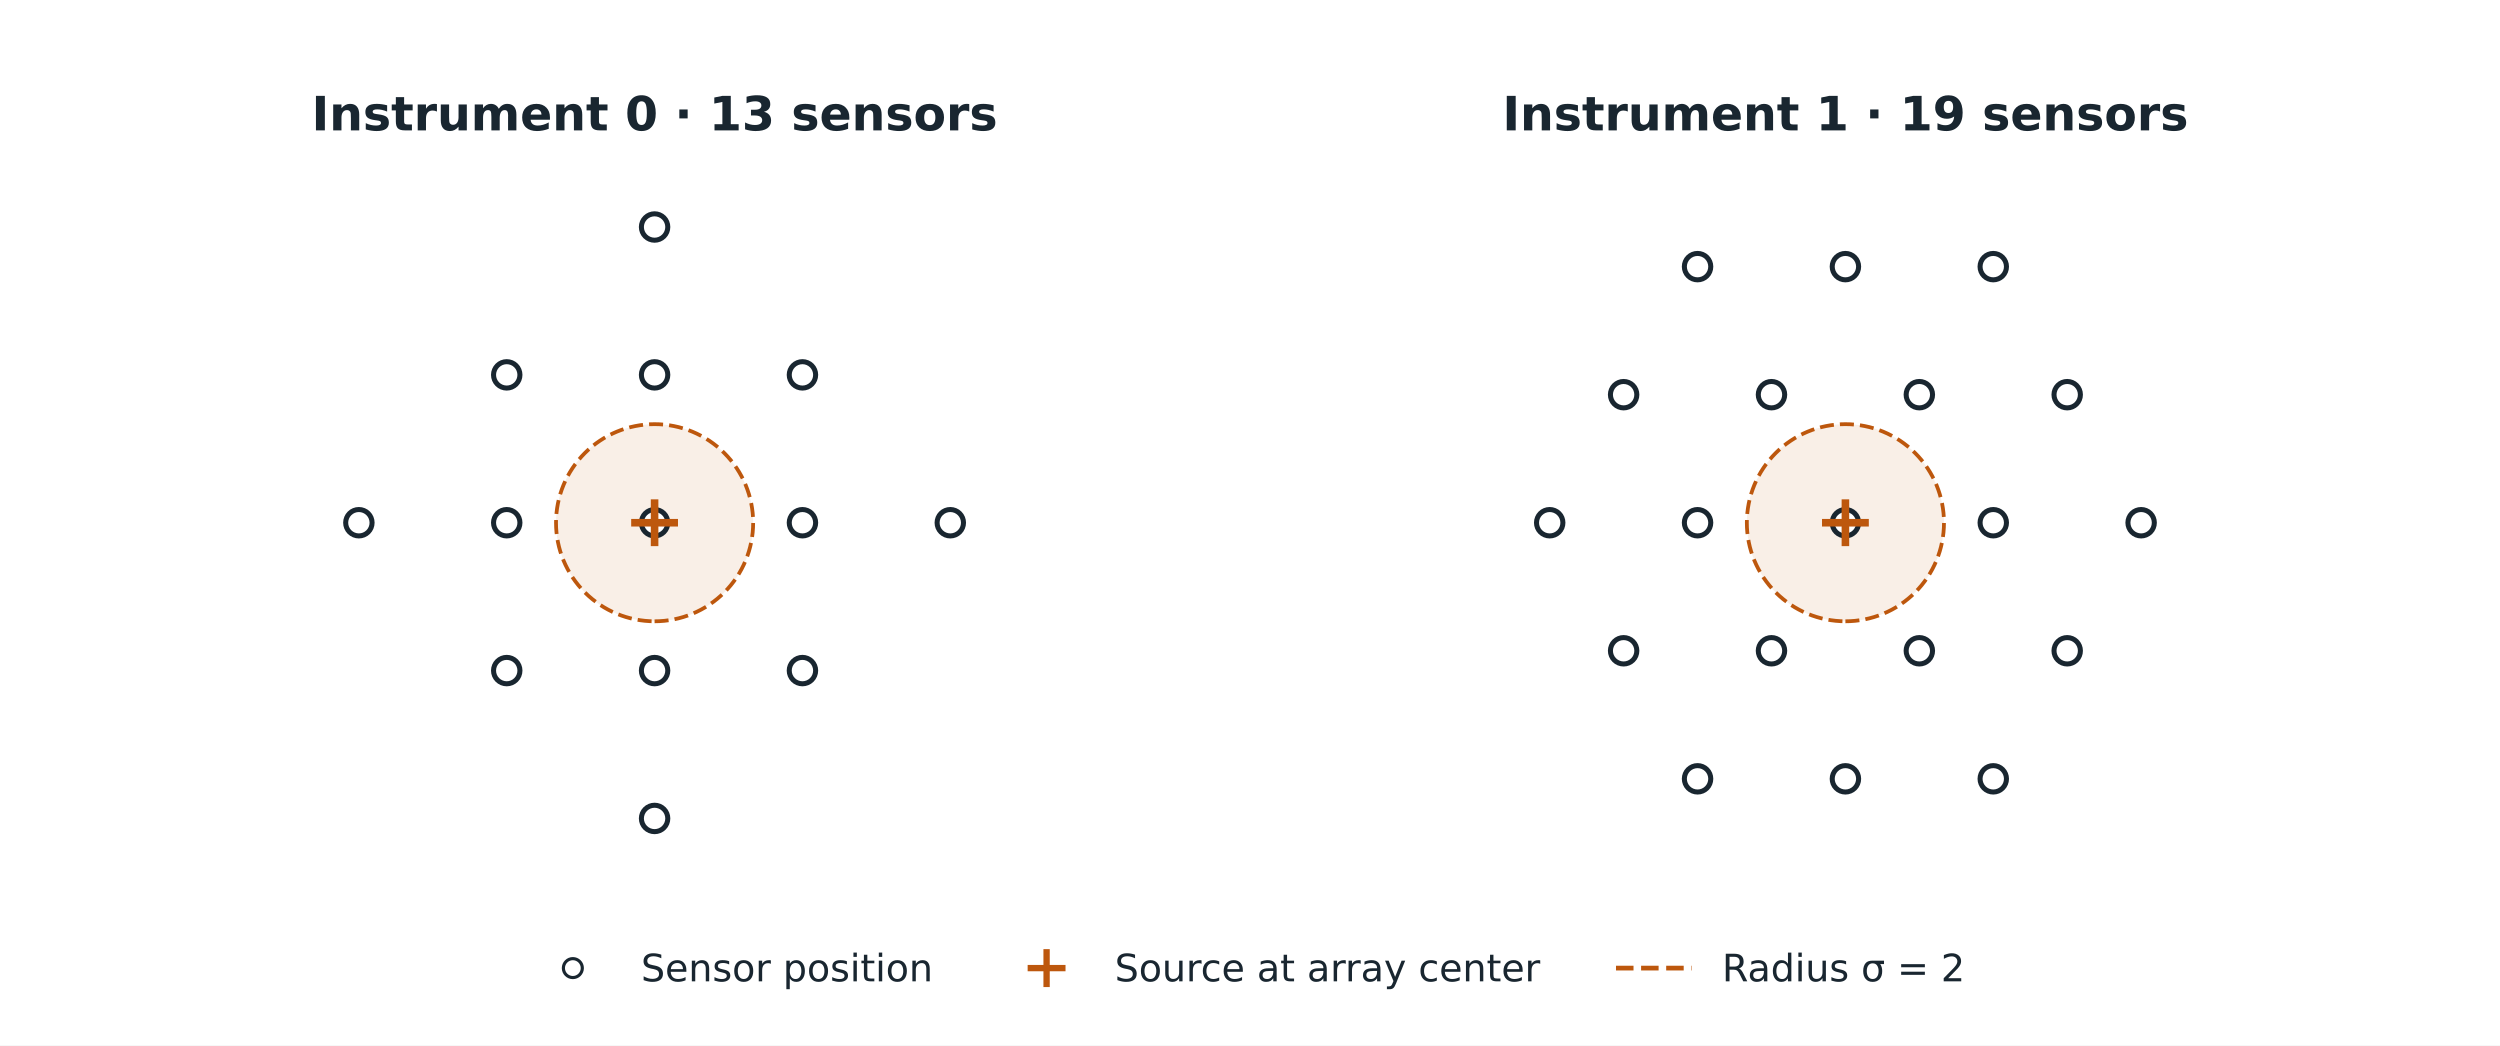
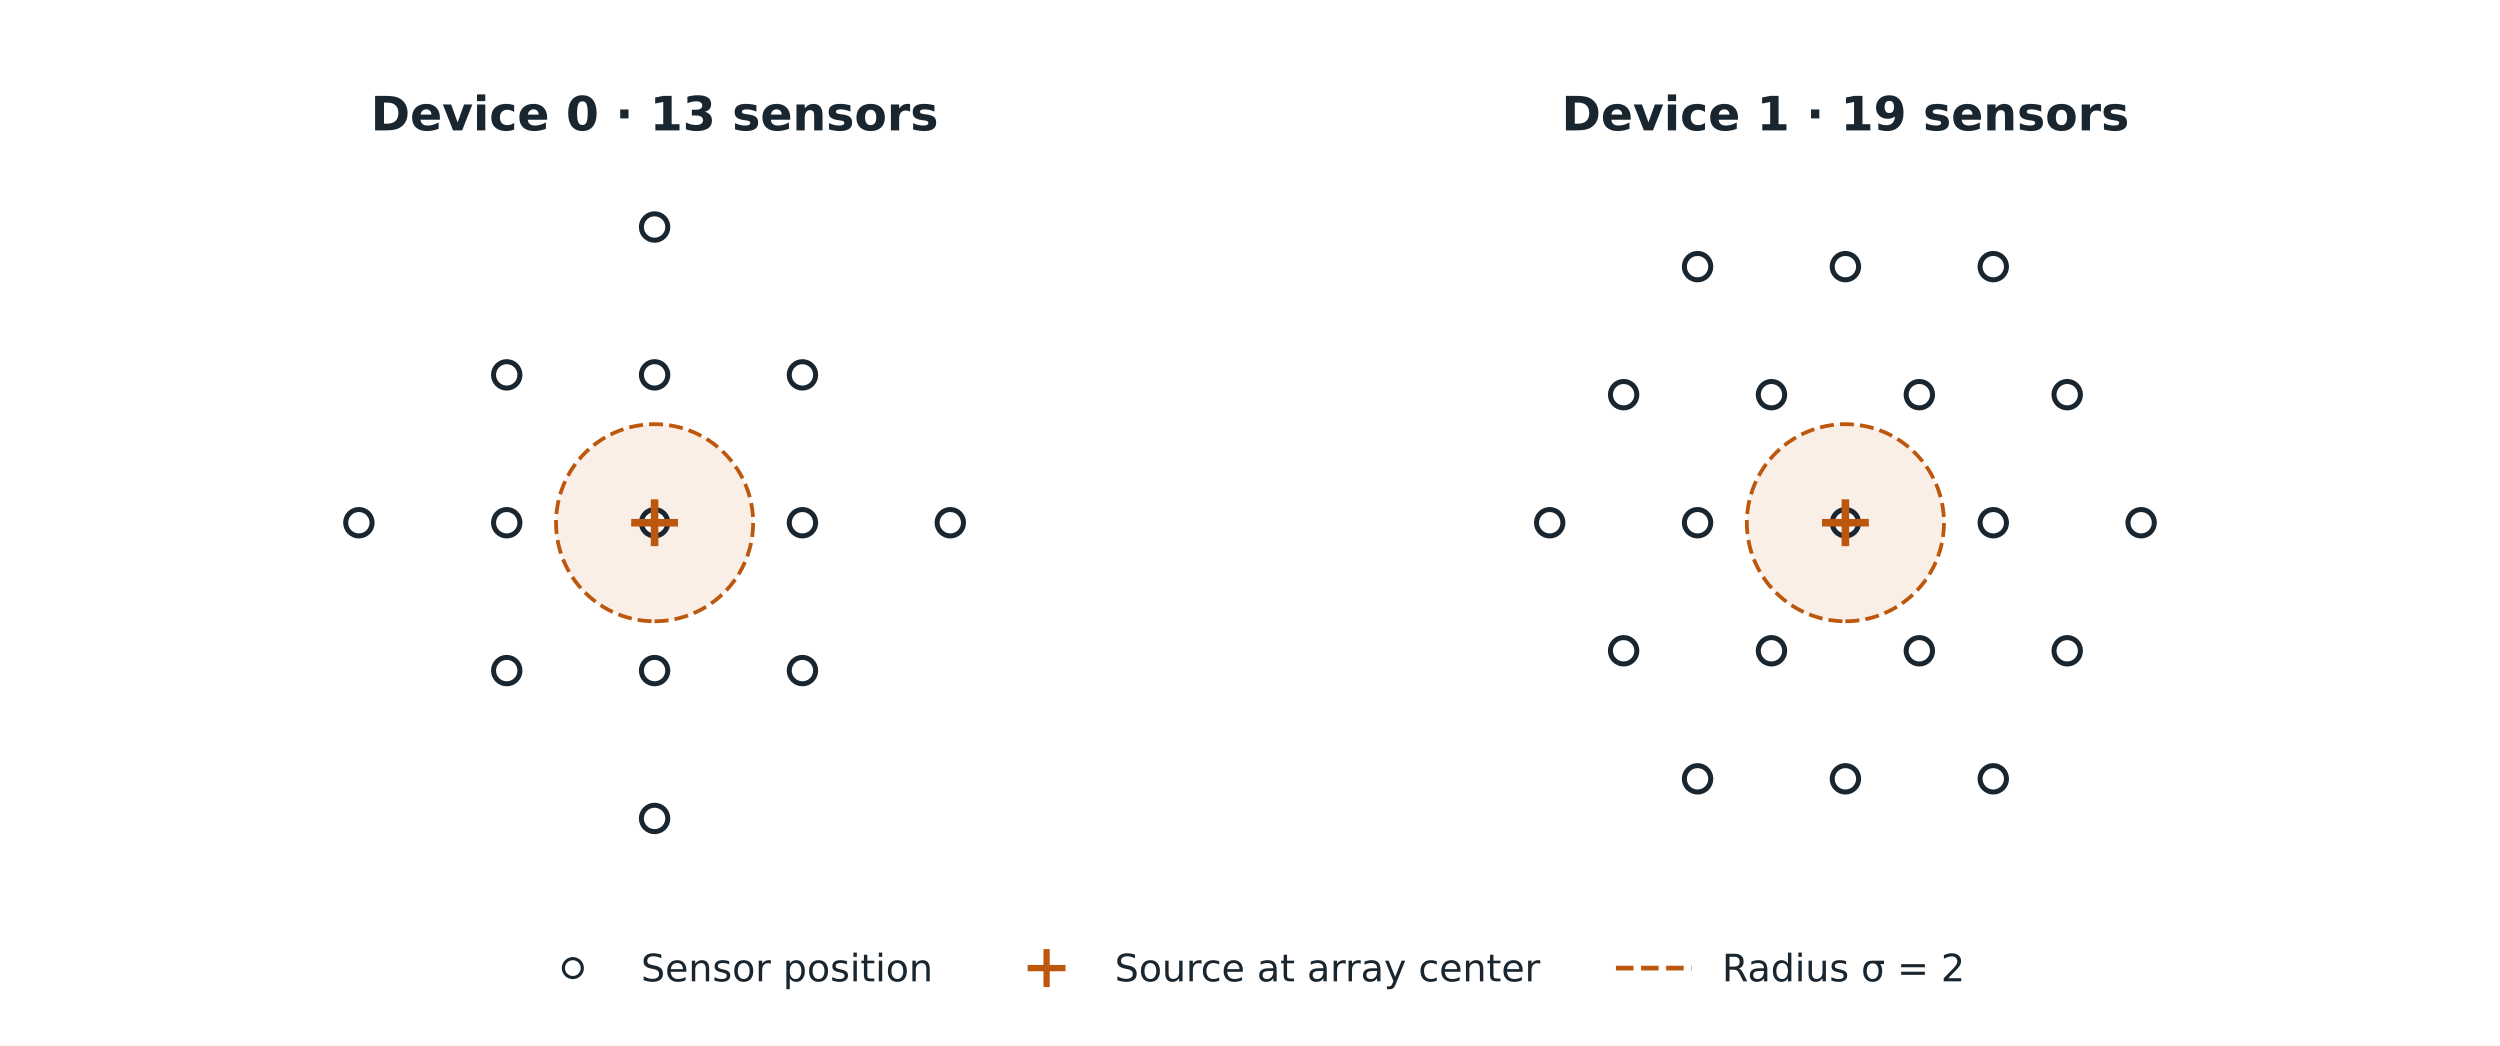
<svg xmlns="http://www.w3.org/2000/svg" xmlns:xlink="http://www.w3.org/1999/xlink" width="792pt" height="331.2pt" viewBox="0 0 792 331.2" version="1.1">
  <defs>
    <style type="text/css">*{stroke-linejoin: round; stroke-linecap: butt}</style>
  </defs>
  <g id="figure_1">
    <g id="patch_1">
      <path d="M 0 331.2 L 792 331.2 L 792 0 L 0 0 z " style="fill: #ffffff" />
    </g>
    <g id="axes_1">
      <g id="patch_2">
        <path d="M 207.373 196.827 C 215.655 196.827 223.598 193.537 229.454 187.681 C 235.31 181.825 238.601 173.882 238.601 165.6 C 238.601 157.318 235.31 149.375 229.454 143.519 C 223.598 137.663 215.655 134.373 207.373 134.373 C 199.092 134.373 191.148 137.663 185.292 143.519 C 179.436 149.375 176.146 157.318 176.146 165.6 C 176.146 173.882 179.436 181.825 185.292 187.681 C 191.148 193.537 199.092 196.827 207.373 196.827 z " clip-path="url(#pbe4e686435)" style="fill: #bd570d; opacity: 0.1" />
      </g>
      <g id="patch_3">
        <path d="M 207.373 196.827 C 215.655 196.827 223.598 193.537 229.454 187.681 C 235.31 181.825 238.601 173.882 238.601 165.6 C 238.601 157.318 235.31 149.375 229.454 143.519 C 223.598 137.663 215.655 134.373 207.373 134.373 C 199.092 134.373 191.148 137.663 185.292 143.519 C 179.436 149.375 176.146 157.318 176.146 165.6 C 176.146 173.882 179.436 181.825 185.292 187.681 C 191.148 193.537 199.092 196.827 207.373 196.827 L 207.373 196.827 z " clip-path="url(#pbe4e686435)" style="fill: none; stroke-dasharray: 4.44,1.92; stroke-dashoffset: 0; stroke: #bd570d; stroke-width: 1.2; stroke-linejoin: miter" />
      </g>
      <g id="PathCollection_1">
        <defs>
          <path id="m9732d2c1a6" d="M 0 4.183 C 1.109 4.183 2.174 3.743 2.958 2.958 C 3.743 2.174 4.183 1.109 4.183 0 C 4.183 -1.109 3.743 -2.174 2.958 -2.958 C 2.174 -3.743 1.109 -4.183 0 -4.183 C -1.109 -4.183 -2.174 -3.743 -2.958 -2.958 C -3.743 -2.174 -4.183 -1.109 -4.183 0 C -4.183 1.109 -3.743 2.174 -2.958 2.958 C -2.174 3.743 -1.109 4.183 0 4.183 z " style="stroke: #192630; stroke-width: 1.6" />
        </defs>
        <g clip-path="url(#pbe4e686435)">
          <use xlink:href="#m9732d2c1a6" x="207.373" y="165.6" style="fill: #ffffff; stroke: #192630; stroke-width: 1.6" />
          <use xlink:href="#m9732d2c1a6" x="254.214" y="165.6" style="fill: #ffffff; stroke: #192630; stroke-width: 1.6" />
          <use xlink:href="#m9732d2c1a6" x="207.373" y="118.759" style="fill: #ffffff; stroke: #192630; stroke-width: 1.6" />
          <use xlink:href="#m9732d2c1a6" x="160.532" y="165.6" style="fill: #ffffff; stroke: #192630; stroke-width: 1.6" />
          <use xlink:href="#m9732d2c1a6" x="207.373" y="212.441" style="fill: #ffffff; stroke: #192630; stroke-width: 1.6" />
          <use xlink:href="#m9732d2c1a6" x="301.055" y="165.6" style="fill: #ffffff; stroke: #192630; stroke-width: 1.6" />
          <use xlink:href="#m9732d2c1a6" x="254.214" y="118.759" style="fill: #ffffff; stroke: #192630; stroke-width: 1.6" />
          <use xlink:href="#m9732d2c1a6" x="207.373" y="71.918" style="fill: #ffffff; stroke: #192630; stroke-width: 1.6" />
          <use xlink:href="#m9732d2c1a6" x="160.532" y="118.759" style="fill: #ffffff; stroke: #192630; stroke-width: 1.6" />
          <use xlink:href="#m9732d2c1a6" x="113.691" y="165.6" style="fill: #ffffff; stroke: #192630; stroke-width: 1.6" />
          <use xlink:href="#m9732d2c1a6" x="160.532" y="212.441" style="fill: #ffffff; stroke: #192630; stroke-width: 1.6" />
          <use xlink:href="#m9732d2c1a6" x="207.373" y="259.282" style="fill: #ffffff; stroke: #192630; stroke-width: 1.6" />
          <use xlink:href="#m9732d2c1a6" x="254.214" y="212.441" style="fill: #ffffff; stroke: #192630; stroke-width: 1.6" />
        </g>
      </g>
      <g id="text_1">
-         <g style="fill: #192630" transform="translate(98.71579 41.304) scale(0.15 -0.15)">
-           <defs>
-             <path id="DejaVuSans-Bold-2c" d="M 588 4666 L 1791 4666 L 1791 0 L 588 0 L 588 4666 z " transform="scale(0.015625)" />
-             <path id="DejaVuSans-Bold-51" d="M 4056 2131 L 4056 0 L 2931 0 L 2931 347 L 2931 1631 Q 2931 2084 2911 2256 Q 2891 2428 2841 2509 Q 2775 2619 2662 2680 Q 2550 2741 2406 2741 Q 2056 2741 1856 2470 Q 1656 2200 1656 1722 L 1656 0 L 538 0 L 538 3500 L 1656 3500 L 1656 2988 Q 1909 3294 2193 3439 Q 2478 3584 2822 3584 Q 3428 3584 3742 3212 Q 4056 2841 4056 2131 z " transform="scale(0.015625)" />
-             <path id="DejaVuSans-Bold-56" d="M 3272 3391 L 3272 2541 Q 2913 2691 2578 2766 Q 2244 2841 1947 2841 Q 1628 2841 1473 2761 Q 1319 2681 1319 2516 Q 1319 2381 1436 2309 Q 1553 2238 1856 2203 L 2053 2175 Q 2913 2066 3209 1816 Q 3506 1566 3506 1031 Q 3506 472 3093 190 Q 2681 -91 1863 -91 Q 1516 -91 1145 -36 Q 775 19 384 128 L 384 978 Q 719 816 1070 734 Q 1422 653 1784 653 Q 2113 653 2278 743 Q 2444 834 2444 1013 Q 2444 1163 2330 1236 Q 2216 1309 1875 1350 L 1678 1375 Q 931 1469 631 1722 Q 331 1975 331 2491 Q 331 3047 712 3315 Q 1094 3584 1881 3584 Q 2191 3584 2531 3537 Q 2872 3491 3272 3391 z " transform="scale(0.015625)" />
-             <path id="DejaVuSans-Bold-57" d="M 1759 4494 L 1759 3500 L 2913 3500 L 2913 2700 L 1759 2700 L 1759 1216 Q 1759 972 1856 886 Q 1953 800 2241 800 L 2816 800 L 2816 0 L 1856 0 Q 1194 0 917 276 Q 641 553 641 1216 L 641 2700 L 84 2700 L 84 3500 L 641 3500 L 641 4494 L 1759 4494 z " transform="scale(0.015625)" />
-             <path id="DejaVuSans-Bold-55" d="M 3138 2547 Q 2991 2616 2845 2648 Q 2700 2681 2553 2681 Q 2122 2681 1889 2404 Q 1656 2128 1656 1613 L 1656 0 L 538 0 L 538 3500 L 1656 3500 L 1656 2925 Q 1872 3269 2151 3426 Q 2431 3584 2822 3584 Q 2878 3584 2943 3579 Q 3009 3575 3134 3559 L 3138 2547 z " transform="scale(0.015625)" />
-             <path id="DejaVuSans-Bold-58" d="M 500 1363 L 500 3500 L 1625 3500 L 1625 3150 Q 1625 2866 1622 2436 Q 1619 2006 1619 1863 Q 1619 1441 1641 1255 Q 1663 1069 1716 984 Q 1784 875 1895 815 Q 2006 756 2150 756 Q 2500 756 2700 1025 Q 2900 1294 2900 1772 L 2900 3500 L 4019 3500 L 4019 0 L 2900 0 L 2900 506 Q 2647 200 2364 54 Q 2081 -91 1741 -91 Q 1134 -91 817 281 Q 500 653 500 1363 z " transform="scale(0.015625)" />
-             <path id="DejaVuSans-Bold-50" d="M 3781 2919 Q 3994 3244 4286 3414 Q 4578 3584 4928 3584 Q 5531 3584 5847 3212 Q 6163 2841 6163 2131 L 6163 0 L 5038 0 L 5038 1825 Q 5041 1866 5042 1909 Q 5044 1953 5044 2034 Q 5044 2406 4934 2573 Q 4825 2741 4581 2741 Q 4263 2741 4089 2478 Q 3916 2216 3909 1719 L 3909 0 L 2784 0 L 2784 1825 Q 2784 2406 2684 2573 Q 2584 2741 2328 2741 Q 2006 2741 1831 2477 Q 1656 2213 1656 1722 L 1656 0 L 531 0 L 531 3500 L 1656 3500 L 1656 2988 Q 1863 3284 2130 3434 Q 2397 3584 2719 3584 Q 3081 3584 3359 3409 Q 3638 3234 3781 2919 z " transform="scale(0.015625)" />
+         <g style="fill: #192630" transform="translate(117.4506 41.304) scale(0.15 -0.15)">
+           <defs>
+             <path id="DejaVuSans-Bold-27" d="M 1791 3756 L 1791 909 L 2222 909 Q 2959 909 3348 1275 Q 3738 1641 3738 2338 Q 3738 3031 3350 3393 Q 2963 3756 2222 3756 L 1791 3756 z M 588 4666 L 1856 4666 Q 2919 4666 3439 4514 Q 3959 4363 4331 4000 Q 4659 3684 4818 3271 Q 4978 2859 4978 2338 Q 4978 1809 4818 1395 Q 4659 981 4331 666 Q 3956 303 3431 151 Q 2906 0 1856 0 L 588 0 L 588 4666 z " transform="scale(0.015625)" />
            <path id="DejaVuSans-Bold-48" d="M 4031 1759 L 4031 1441 L 1416 1441 Q 1456 1047 1700 850 Q 1944 653 2381 653 Q 2734 653 3104 758 Q 3475 863 3866 1075 L 3866 213 Q 3469 63 3072 -14 Q 2675 -91 2278 -91 Q 1328 -91 801 392 Q 275 875 275 1747 Q 275 2603 792 3093 Q 1309 3584 2216 3584 Q 3041 3584 3536 3087 Q 4031 2591 4031 1759 z M 2881 2131 Q 2881 2450 2695 2645 Q 2509 2841 2209 2841 Q 1884 2841 1681 2658 Q 1478 2475 1428 2131 L 2881 2131 z " transform="scale(0.015625)" />
+             <path id="DejaVuSans-Bold-59" d="M 97 3500 L 1216 3500 L 2088 1081 L 2956 3500 L 4078 3500 L 2700 0 L 1472 0 L 97 3500 z " transform="scale(0.015625)" />
+             <path id="DejaVuSans-Bold-4c" d="M 538 3500 L 1656 3500 L 1656 0 L 538 0 L 538 3500 z M 538 4863 L 1656 4863 L 1656 3950 L 538 3950 L 538 4863 z " transform="scale(0.015625)" />
+             <path id="DejaVuSans-Bold-46" d="M 3366 3391 L 3366 2478 Q 3138 2634 2908 2709 Q 2678 2784 2431 2784 Q 1963 2784 1702 2511 Q 1441 2238 1441 1747 Q 1441 1256 1702 982 Q 1963 709 2431 709 Q 2694 709 2930 787 Q 3166 866 3366 1019 L 3366 103 Q 3103 6 2833 -42 Q 2563 -91 2291 -91 Q 1344 -91 809 395 Q 275 881 275 1747 Q 275 2613 809 3098 Q 1344 3584 2291 3584 Q 2566 3584 2833 3536 Q 3100 3488 3366 3391 z " transform="scale(0.015625)" />
            <path id="DejaVuSans-Bold-3" transform="scale(0.015625)" />
            <path id="DejaVuSans-Bold-13" d="M 2944 2338 Q 2944 3213 2780 3570 Q 2616 3928 2228 3928 Q 1841 3928 1675 3570 Q 1509 3213 1509 2338 Q 1509 1453 1675 1090 Q 1841 728 2228 728 Q 2613 728 2778 1090 Q 2944 1453 2944 2338 z M 4147 2328 Q 4147 1169 3647 539 Q 3147 -91 2228 -91 Q 1306 -91 806 539 Q 306 1169 306 2328 Q 306 3491 806 4120 Q 1306 4750 2228 4750 Q 3147 4750 3647 4120 Q 4147 3491 4147 2328 z " transform="scale(0.015625)" />
            <path id="DejaVuSans-Bold-79" d="M 653 2828 L 1778 2828 L 1778 1619 L 653 1619 L 653 2828 z " transform="scale(0.015625)" />
            <path id="DejaVuSans-Bold-14" d="M 750 831 L 1813 831 L 1813 3847 L 722 3622 L 722 4441 L 1806 4666 L 2950 4666 L 2950 831 L 4013 831 L 4013 0 L 750 0 L 750 831 z " transform="scale(0.015625)" />
            <path id="DejaVuSans-Bold-16" d="M 2981 2516 Q 3453 2394 3698 2092 Q 3944 1791 3944 1325 Q 3944 631 3412 270 Q 2881 -91 1863 -91 Q 1503 -91 1142 -33 Q 781 25 428 141 L 428 1069 Q 766 900 1098 814 Q 1431 728 1753 728 Q 2231 728 2486 893 Q 2741 1059 2741 1369 Q 2741 1688 2480 1852 Q 2219 2016 1709 2016 L 1228 2016 L 1228 2791 L 1734 2791 Q 2188 2791 2409 2933 Q 2631 3075 2631 3366 Q 2631 3634 2415 3781 Q 2200 3928 1806 3928 Q 1516 3928 1219 3862 Q 922 3797 628 3669 L 628 4550 Q 984 4650 1334 4700 Q 1684 4750 2022 4750 Q 2931 4750 3382 4451 Q 3834 4153 3834 3553 Q 3834 3144 3618 2883 Q 3403 2622 2981 2516 z " transform="scale(0.015625)" />
+             <path id="DejaVuSans-Bold-56" d="M 3272 3391 L 3272 2541 Q 2913 2691 2578 2766 Q 2244 2841 1947 2841 Q 1628 2841 1473 2761 Q 1319 2681 1319 2516 Q 1319 2381 1436 2309 Q 1553 2238 1856 2203 L 2053 2175 Q 2913 2066 3209 1816 Q 3506 1566 3506 1031 Q 3506 472 3093 190 Q 2681 -91 1863 -91 Q 1516 -91 1145 -36 Q 775 19 384 128 L 384 978 Q 719 816 1070 734 Q 1422 653 1784 653 Q 2113 653 2278 743 Q 2444 834 2444 1013 Q 2444 1163 2330 1236 Q 2216 1309 1875 1350 L 1678 1375 Q 931 1469 631 1722 Q 331 1975 331 2491 Q 331 3047 712 3315 Q 1094 3584 1881 3584 Q 2191 3584 2531 3537 Q 2872 3491 3272 3391 z " transform="scale(0.015625)" />
+             <path id="DejaVuSans-Bold-51" d="M 4056 2131 L 4056 0 L 2931 0 L 2931 347 L 2931 1631 Q 2931 2084 2911 2256 Q 2891 2428 2841 2509 Q 2775 2619 2662 2680 Q 2550 2741 2406 2741 Q 2056 2741 1856 2470 Q 1656 2200 1656 1722 L 1656 0 L 538 0 L 538 3500 L 1656 3500 L 1656 2988 Q 1909 3294 2193 3439 Q 2478 3584 2822 3584 Q 3428 3584 3742 3212 Q 4056 2841 4056 2131 z " transform="scale(0.015625)" />
            <path id="DejaVuSans-Bold-52" d="M 2203 2784 Q 1831 2784 1636 2517 Q 1441 2250 1441 1747 Q 1441 1244 1636 976 Q 1831 709 2203 709 Q 2569 709 2762 976 Q 2956 1244 2956 1747 Q 2956 2250 2762 2517 Q 2569 2784 2203 2784 z M 2203 3584 Q 3106 3584 3614 3096 Q 4122 2609 4122 1747 Q 4122 884 3614 396 Q 3106 -91 2203 -91 Q 1297 -91 786 396 Q 275 884 275 1747 Q 275 2609 786 3096 Q 1297 3584 2203 3584 z " transform="scale(0.015625)" />
-           </defs>
-           <use xlink:href="#DejaVuSans-Bold-2c" />
-           <use xlink:href="#DejaVuSans-Bold-51" transform="translate(37.20312 0)" />
-           <use xlink:href="#DejaVuSans-Bold-56" transform="translate(108.3906 0)" />
-           <use xlink:href="#DejaVuSans-Bold-57" transform="translate(167.9062 0)" />
-           <use xlink:href="#DejaVuSans-Bold-55" transform="translate(215.7031 0)" />
-           <use xlink:href="#DejaVuSans-Bold-58" transform="translate(265.0156 0)" />
-           <use xlink:href="#DejaVuSans-Bold-50" transform="translate(336.2031 0)" />
-           <use xlink:href="#DejaVuSans-Bold-48" transform="translate(440.4062 0)" />
-           <use xlink:href="#DejaVuSans-Bold-51" transform="translate(508.2344 0)" />
-           <use xlink:href="#DejaVuSans-Bold-57" transform="translate(579.4219 0)" />
-           <use xlink:href="#DejaVuSans-Bold-3" transform="translate(627.2188 0)" />
-           <use xlink:href="#DejaVuSans-Bold-13" transform="translate(662.0312 0)" />
-           <use xlink:href="#DejaVuSans-Bold-3" transform="translate(731.6094 0)" />
-           <use xlink:href="#DejaVuSans-Bold-79" transform="translate(766.4219 0)" />
-           <use xlink:href="#DejaVuSans-Bold-3" transform="translate(804.4062 0)" />
-           <use xlink:href="#DejaVuSans-Bold-14" transform="translate(839.2188 0)" />
-           <use xlink:href="#DejaVuSans-Bold-16" transform="translate(908.7969 0)" />
-           <use xlink:href="#DejaVuSans-Bold-3" transform="translate(978.375 0)" />
-           <use xlink:href="#DejaVuSans-Bold-56" transform="translate(1013.188 0)" />
-           <use xlink:href="#DejaVuSans-Bold-48" transform="translate(1072.703 0)" />
-           <use xlink:href="#DejaVuSans-Bold-51" transform="translate(1140.531 0)" />
-           <use xlink:href="#DejaVuSans-Bold-56" transform="translate(1211.719 0)" />
-           <use xlink:href="#DejaVuSans-Bold-52" transform="translate(1271.234 0)" />
-           <use xlink:href="#DejaVuSans-Bold-55" transform="translate(1339.938 0)" />
-           <use xlink:href="#DejaVuSans-Bold-56" transform="translate(1389.25 0)" />
+             <path id="DejaVuSans-Bold-55" d="M 3138 2547 Q 2991 2616 2845 2648 Q 2700 2681 2553 2681 Q 2122 2681 1889 2404 Q 1656 2128 1656 1613 L 1656 0 L 538 0 L 538 3500 L 1656 3500 L 1656 2925 Q 1872 3269 2151 3426 Q 2431 3584 2822 3584 Q 2878 3584 2943 3579 Q 3009 3575 3134 3559 L 3138 2547 z " transform="scale(0.015625)" />
+           </defs>
+           <use xlink:href="#DejaVuSans-Bold-27" />
+           <use xlink:href="#DejaVuSans-Bold-48" transform="translate(83.01562 0)" />
+           <use xlink:href="#DejaVuSans-Bold-59" transform="translate(150.8438 0)" />
+           <use xlink:href="#DejaVuSans-Bold-4c" transform="translate(216.0312 0)" />
+           <use xlink:href="#DejaVuSans-Bold-46" transform="translate(250.3125 0)" />
+           <use xlink:href="#DejaVuSans-Bold-48" transform="translate(309.5938 0)" />
+           <use xlink:href="#DejaVuSans-Bold-3" transform="translate(377.4219 0)" />
+           <use xlink:href="#DejaVuSans-Bold-13" transform="translate(412.2344 0)" />
+           <use xlink:href="#DejaVuSans-Bold-3" transform="translate(481.8125 0)" />
+           <use xlink:href="#DejaVuSans-Bold-79" transform="translate(516.625 0)" />
+           <use xlink:href="#DejaVuSans-Bold-3" transform="translate(554.6094 0)" />
+           <use xlink:href="#DejaVuSans-Bold-14" transform="translate(589.4219 0)" />
+           <use xlink:href="#DejaVuSans-Bold-16" transform="translate(659 0)" />
+           <use xlink:href="#DejaVuSans-Bold-3" transform="translate(728.5781 0)" />
+           <use xlink:href="#DejaVuSans-Bold-56" transform="translate(763.3906 0)" />
+           <use xlink:href="#DejaVuSans-Bold-48" transform="translate(822.9062 0)" />
+           <use xlink:href="#DejaVuSans-Bold-51" transform="translate(890.7344 0)" />
+           <use xlink:href="#DejaVuSans-Bold-56" transform="translate(961.9219 0)" />
+           <use xlink:href="#DejaVuSans-Bold-52" transform="translate(1021.438 0)" />
+           <use xlink:href="#DejaVuSans-Bold-55" transform="translate(1090.141 0)" />
+           <use xlink:href="#DejaVuSans-Bold-56" transform="translate(1139.453 0)" />
        </g>
      </g>
      <g id="PathCollection_2">
        <defs>
          <path id="m599db98e86" d="M -7.416 0 L 7.416 0 M 0 7.416 L 0 -7.416 " style="stroke: #bd570d; stroke-width: 2.4" />
        </defs>
        <g clip-path="url(#pbe4e686435)">
          <use xlink:href="#m599db98e86" x="207.373" y="165.6" style="fill: #bd570d; stroke: #bd570d; stroke-width: 2.4" />
        </g>
      </g>
    </g>
    <g id="axes_2">
      <g id="patch_4">
        <path d="M 584.627 196.827 C 592.908 196.827 600.852 193.537 606.708 187.681 C 612.564 181.825 615.854 173.882 615.854 165.6 C 615.854 157.318 612.564 149.375 606.708 143.519 C 600.852 137.663 592.908 134.373 584.627 134.373 C 576.345 134.373 568.402 137.663 562.546 143.519 C 556.69 149.375 553.399 157.318 553.399 165.6 C 553.399 173.882 556.69 181.825 562.546 187.681 C 568.402 193.537 576.345 196.827 584.627 196.827 z " clip-path="url(#p30e5af1df0)" style="fill: #bd570d; opacity: 0.1" />
      </g>
      <g id="patch_5">
        <path d="M 584.627 196.827 C 592.908 196.827 600.852 193.537 606.708 187.681 C 612.564 181.825 615.854 173.882 615.854 165.6 C 615.854 157.318 612.564 149.375 606.708 143.519 C 600.852 137.663 592.908 134.373 584.627 134.373 C 576.345 134.373 568.402 137.663 562.546 143.519 C 556.69 149.375 553.399 157.318 553.399 165.6 C 553.399 173.882 556.69 181.825 562.546 187.681 C 568.402 193.537 576.345 196.827 584.627 196.827 L 584.627 196.827 z " clip-path="url(#p30e5af1df0)" style="fill: none; stroke-dasharray: 4.44,1.92; stroke-dashoffset: 0; stroke: #bd570d; stroke-width: 1.2; stroke-linejoin: miter" />
      </g>
      <g id="PathCollection_3">
        <g clip-path="url(#p30e5af1df0)">
          <use xlink:href="#m9732d2c1a6" x="584.627" y="165.6" style="fill: #ffffff; stroke: #192630; stroke-width: 1.6" />
          <use xlink:href="#m9732d2c1a6" x="631.468" y="165.6" style="fill: #ffffff; stroke: #192630; stroke-width: 1.6" />
          <use xlink:href="#m9732d2c1a6" x="608.047" y="125.034" style="fill: #ffffff; stroke: #192630; stroke-width: 1.6" />
          <use xlink:href="#m9732d2c1a6" x="561.206" y="125.034" style="fill: #ffffff; stroke: #192630; stroke-width: 1.6" />
          <use xlink:href="#m9732d2c1a6" x="537.786" y="165.6" style="fill: #ffffff; stroke: #192630; stroke-width: 1.6" />
          <use xlink:href="#m9732d2c1a6" x="561.206" y="206.166" style="fill: #ffffff; stroke: #192630; stroke-width: 1.6" />
          <use xlink:href="#m9732d2c1a6" x="608.047" y="206.166" style="fill: #ffffff; stroke: #192630; stroke-width: 1.6" />
          <use xlink:href="#m9732d2c1a6" x="678.309" y="165.6" style="fill: #ffffff; stroke: #192630; stroke-width: 1.6" />
          <use xlink:href="#m9732d2c1a6" x="654.889" y="125.034" style="fill: #ffffff; stroke: #192630; stroke-width: 1.6" />
          <use xlink:href="#m9732d2c1a6" x="631.468" y="84.469" style="fill: #ffffff; stroke: #192630; stroke-width: 1.6" />
          <use xlink:href="#m9732d2c1a6" x="584.627" y="84.469" style="fill: #ffffff; stroke: #192630; stroke-width: 1.6" />
          <use xlink:href="#m9732d2c1a6" x="537.786" y="84.469" style="fill: #ffffff; stroke: #192630; stroke-width: 1.6" />
          <use xlink:href="#m9732d2c1a6" x="514.365" y="125.034" style="fill: #ffffff; stroke: #192630; stroke-width: 1.6" />
          <use xlink:href="#m9732d2c1a6" x="490.945" y="165.6" style="fill: #ffffff; stroke: #192630; stroke-width: 1.6" />
          <use xlink:href="#m9732d2c1a6" x="514.365" y="206.166" style="fill: #ffffff; stroke: #192630; stroke-width: 1.6" />
          <use xlink:href="#m9732d2c1a6" x="537.786" y="246.731" style="fill: #ffffff; stroke: #192630; stroke-width: 1.6" />
          <use xlink:href="#m9732d2c1a6" x="584.627" y="246.731" style="fill: #ffffff; stroke: #192630; stroke-width: 1.6" />
          <use xlink:href="#m9732d2c1a6" x="631.468" y="246.731" style="fill: #ffffff; stroke: #192630; stroke-width: 1.6" />
          <use xlink:href="#m9732d2c1a6" x="654.889" y="206.166" style="fill: #ffffff; stroke: #192630; stroke-width: 1.6" />
        </g>
      </g>
      <g id="text_2">
-         <g style="fill: #192630" transform="translate(475.9694 41.304) scale(0.15 -0.15)">
+         <g style="fill: #192630" transform="translate(494.7041 41.304) scale(0.15 -0.15)">
          <defs>
            <path id="DejaVuSans-Bold-1c" d="M 641 103 L 641 966 Q 928 831 1190 764 Q 1453 697 1709 697 Q 2247 697 2547 995 Q 2847 1294 2900 1881 Q 2688 1725 2447 1647 Q 2206 1569 1925 1569 Q 1209 1569 770 1986 Q 331 2403 331 3084 Q 331 3838 820 4291 Q 1309 4744 2131 4744 Q 3044 4744 3544 4128 Q 4044 3513 4044 2388 Q 4044 1231 3459 570 Q 2875 -91 1856 -91 Q 1528 -91 1228 -42 Q 928 6 641 103 z M 2125 2350 Q 2441 2350 2600 2554 Q 2759 2759 2759 3169 Q 2759 3575 2600 3781 Q 2441 3988 2125 3988 Q 1809 3988 1650 3781 Q 1491 3575 1491 3169 Q 1491 2759 1650 2554 Q 1809 2350 2125 2350 z " transform="scale(0.015625)" />
          </defs>
-           <use xlink:href="#DejaVuSans-Bold-2c" />
-           <use xlink:href="#DejaVuSans-Bold-51" transform="translate(37.20312 0)" />
-           <use xlink:href="#DejaVuSans-Bold-56" transform="translate(108.3906 0)" />
-           <use xlink:href="#DejaVuSans-Bold-57" transform="translate(167.9062 0)" />
-           <use xlink:href="#DejaVuSans-Bold-55" transform="translate(215.7031 0)" />
-           <use xlink:href="#DejaVuSans-Bold-58" transform="translate(265.0156 0)" />
-           <use xlink:href="#DejaVuSans-Bold-50" transform="translate(336.2031 0)" />
-           <use xlink:href="#DejaVuSans-Bold-48" transform="translate(440.4062 0)" />
-           <use xlink:href="#DejaVuSans-Bold-51" transform="translate(508.2344 0)" />
-           <use xlink:href="#DejaVuSans-Bold-57" transform="translate(579.4219 0)" />
-           <use xlink:href="#DejaVuSans-Bold-3" transform="translate(627.2188 0)" />
-           <use xlink:href="#DejaVuSans-Bold-14" transform="translate(662.0312 0)" />
-           <use xlink:href="#DejaVuSans-Bold-3" transform="translate(731.6094 0)" />
-           <use xlink:href="#DejaVuSans-Bold-79" transform="translate(766.4219 0)" />
-           <use xlink:href="#DejaVuSans-Bold-3" transform="translate(804.4062 0)" />
-           <use xlink:href="#DejaVuSans-Bold-14" transform="translate(839.2188 0)" />
-           <use xlink:href="#DejaVuSans-Bold-1c" transform="translate(908.7969 0)" />
-           <use xlink:href="#DejaVuSans-Bold-3" transform="translate(978.375 0)" />
-           <use xlink:href="#DejaVuSans-Bold-56" transform="translate(1013.188 0)" />
-           <use xlink:href="#DejaVuSans-Bold-48" transform="translate(1072.703 0)" />
-           <use xlink:href="#DejaVuSans-Bold-51" transform="translate(1140.531 0)" />
-           <use xlink:href="#DejaVuSans-Bold-56" transform="translate(1211.719 0)" />
-           <use xlink:href="#DejaVuSans-Bold-52" transform="translate(1271.234 0)" />
-           <use xlink:href="#DejaVuSans-Bold-55" transform="translate(1339.938 0)" />
-           <use xlink:href="#DejaVuSans-Bold-56" transform="translate(1389.25 0)" />
+           <use xlink:href="#DejaVuSans-Bold-27" />
+           <use xlink:href="#DejaVuSans-Bold-48" transform="translate(83.01562 0)" />
+           <use xlink:href="#DejaVuSans-Bold-59" transform="translate(150.8438 0)" />
+           <use xlink:href="#DejaVuSans-Bold-4c" transform="translate(216.0312 0)" />
+           <use xlink:href="#DejaVuSans-Bold-46" transform="translate(250.3125 0)" />
+           <use xlink:href="#DejaVuSans-Bold-48" transform="translate(309.5938 0)" />
+           <use xlink:href="#DejaVuSans-Bold-3" transform="translate(377.4219 0)" />
+           <use xlink:href="#DejaVuSans-Bold-14" transform="translate(412.2344 0)" />
+           <use xlink:href="#DejaVuSans-Bold-3" transform="translate(481.8125 0)" />
+           <use xlink:href="#DejaVuSans-Bold-79" transform="translate(516.625 0)" />
+           <use xlink:href="#DejaVuSans-Bold-3" transform="translate(554.6094 0)" />
+           <use xlink:href="#DejaVuSans-Bold-14" transform="translate(589.4219 0)" />
+           <use xlink:href="#DejaVuSans-Bold-1c" transform="translate(659 0)" />
+           <use xlink:href="#DejaVuSans-Bold-3" transform="translate(728.5781 0)" />
+           <use xlink:href="#DejaVuSans-Bold-56" transform="translate(763.3906 0)" />
+           <use xlink:href="#DejaVuSans-Bold-48" transform="translate(822.9062 0)" />
+           <use xlink:href="#DejaVuSans-Bold-51" transform="translate(890.7344 0)" />
+           <use xlink:href="#DejaVuSans-Bold-56" transform="translate(961.9219 0)" />
+           <use xlink:href="#DejaVuSans-Bold-52" transform="translate(1021.438 0)" />
+           <use xlink:href="#DejaVuSans-Bold-55" transform="translate(1090.141 0)" />
+           <use xlink:href="#DejaVuSans-Bold-56" transform="translate(1139.453 0)" />
        </g>
      </g>
      <g id="PathCollection_4">
        <g clip-path="url(#p30e5af1df0)">
          <use xlink:href="#m599db98e86" x="584.627" y="165.6" style="fill: #bd570d; stroke: #bd570d; stroke-width: 2.4" />
        </g>
      </g>
    </g>
    <g id="legend_1">
      <g id="line2d_1">
        <path d="M 169.479 306.693 L 181.479 306.693 L 193.479 306.693 " style="fill: none; stroke: #000000; stroke-opacity: 0; stroke-width: 1.5; stroke-linecap: square" />
        <defs>
          <path id="m210b170082" d="M 0 3 C 0.796 3 1.559 2.684 2.121 2.121 C 2.684 1.559 3 0.796 3 0 C 3 -0.796 2.684 -1.559 2.121 -2.121 C 1.559 -2.684 0.796 -3 0 -3 C -0.796 -3 -1.559 -2.684 -2.121 -2.121 C -2.684 -1.559 -3 -0.796 -3 0 C -3 0.796 -2.684 1.559 -2.121 2.121 C -1.559 2.684 -0.796 3 0 3 z " style="stroke: #192630" />
        </defs>
        <g>
          <use xlink:href="#m210b170082" x="181.479" y="306.693" style="fill: #ffffff; stroke: #192630" />
        </g>
      </g>
      <g id="text_3">
        <g style="fill: #192630" transform="translate(203.0794 310.8932) scale(0.12 -0.12)">
          <defs>
            <path id="DejaVuSans-36" d="M 3425 4513 L 3425 3897 Q 3066 4069 2747 4153 Q 2428 4238 2131 4238 Q 1616 4238 1336 4038 Q 1056 3838 1056 3469 Q 1056 3159 1242 3001 Q 1428 2844 1947 2747 L 2328 2669 Q 3034 2534 3370 2195 Q 3706 1856 3706 1288 Q 3706 609 3251 259 Q 2797 -91 1919 -91 Q 1588 -91 1214 -16 Q 841 59 441 206 L 441 856 Q 825 641 1194 531 Q 1563 422 1919 422 Q 2459 422 2753 634 Q 3047 847 3047 1241 Q 3047 1584 2836 1778 Q 2625 1972 2144 2069 L 1759 2144 Q 1053 2284 737 2584 Q 422 2884 422 3419 Q 422 4038 858 4394 Q 1294 4750 2059 4750 Q 2388 4750 2728 4690 Q 3069 4631 3425 4513 z " transform="scale(0.015625)" />
            <path id="DejaVuSans-48" d="M 3597 1894 L 3597 1613 L 953 1613 Q 991 1019 1311 708 Q 1631 397 2203 397 Q 2534 397 2845 478 Q 3156 559 3463 722 L 3463 178 Q 3153 47 2828 -22 Q 2503 -91 2169 -91 Q 1331 -91 842 396 Q 353 884 353 1716 Q 353 2575 817 3079 Q 1281 3584 2069 3584 Q 2775 3584 3186 3129 Q 3597 2675 3597 1894 z M 3022 2063 Q 3016 2534 2758 2815 Q 2500 3097 2075 3097 Q 1594 3097 1305 2825 Q 1016 2553 972 2059 L 3022 2063 z " transform="scale(0.015625)" />
            <path id="DejaVuSans-51" d="M 3513 2113 L 3513 0 L 2938 0 L 2938 2094 Q 2938 2591 2744 2837 Q 2550 3084 2163 3084 Q 1697 3084 1428 2787 Q 1159 2491 1159 1978 L 1159 0 L 581 0 L 581 3500 L 1159 3500 L 1159 2956 Q 1366 3272 1645 3428 Q 1925 3584 2291 3584 Q 2894 3584 3203 3211 Q 3513 2838 3513 2113 z " transform="scale(0.015625)" />
            <path id="DejaVuSans-56" d="M 2834 3397 L 2834 2853 Q 2591 2978 2328 3040 Q 2066 3103 1784 3103 Q 1356 3103 1142 2972 Q 928 2841 928 2578 Q 928 2378 1081 2264 Q 1234 2150 1697 2047 L 1894 2003 Q 2506 1872 2764 1633 Q 3022 1394 3022 966 Q 3022 478 2636 193 Q 2250 -91 1575 -91 Q 1294 -91 989 -36 Q 684 19 347 128 L 347 722 Q 666 556 975 473 Q 1284 391 1588 391 Q 1994 391 2212 530 Q 2431 669 2431 922 Q 2431 1156 2273 1281 Q 2116 1406 1581 1522 L 1381 1569 Q 847 1681 609 1914 Q 372 2147 372 2553 Q 372 3047 722 3315 Q 1072 3584 1716 3584 Q 2034 3584 2315 3537 Q 2597 3491 2834 3397 z " transform="scale(0.015625)" />
            <path id="DejaVuSans-52" d="M 1959 3097 Q 1497 3097 1228 2736 Q 959 2375 959 1747 Q 959 1119 1226 758 Q 1494 397 1959 397 Q 2419 397 2687 759 Q 2956 1122 2956 1747 Q 2956 2369 2687 2733 Q 2419 3097 1959 3097 z M 1959 3584 Q 2709 3584 3137 3096 Q 3566 2609 3566 1747 Q 3566 888 3137 398 Q 2709 -91 1959 -91 Q 1206 -91 779 398 Q 353 888 353 1747 Q 353 2609 779 3096 Q 1206 3584 1959 3584 z " transform="scale(0.015625)" />
            <path id="DejaVuSans-55" d="M 2631 2963 Q 2534 3019 2420 3045 Q 2306 3072 2169 3072 Q 1681 3072 1420 2755 Q 1159 2438 1159 1844 L 1159 0 L 581 0 L 581 3500 L 1159 3500 L 1159 2956 Q 1341 3275 1631 3429 Q 1922 3584 2338 3584 Q 2397 3584 2469 3576 Q 2541 3569 2628 3553 L 2631 2963 z " transform="scale(0.015625)" />
            <path id="DejaVuSans-3" transform="scale(0.015625)" />
            <path id="DejaVuSans-53" d="M 1159 525 L 1159 -1331 L 581 -1331 L 581 3500 L 1159 3500 L 1159 2969 Q 1341 3281 1617 3432 Q 1894 3584 2278 3584 Q 2916 3584 3314 3078 Q 3713 2572 3713 1747 Q 3713 922 3314 415 Q 2916 -91 2278 -91 Q 1894 -91 1617 61 Q 1341 213 1159 525 z M 3116 1747 Q 3116 2381 2855 2742 Q 2594 3103 2138 3103 Q 1681 3103 1420 2742 Q 1159 2381 1159 1747 Q 1159 1113 1420 752 Q 1681 391 2138 391 Q 2594 391 2855 752 Q 3116 1113 3116 1747 z " transform="scale(0.015625)" />
            <path id="DejaVuSans-4c" d="M 603 3500 L 1178 3500 L 1178 0 L 603 0 L 603 3500 z M 603 4863 L 1178 4863 L 1178 4134 L 603 4134 L 603 4863 z " transform="scale(0.015625)" />
            <path id="DejaVuSans-57" d="M 1172 4494 L 1172 3500 L 2356 3500 L 2356 3053 L 1172 3053 L 1172 1153 Q 1172 725 1289 603 Q 1406 481 1766 481 L 2356 481 L 2356 0 L 1766 0 Q 1100 0 847 248 Q 594 497 594 1153 L 594 3053 L 172 3053 L 172 3500 L 594 3500 L 594 4494 L 1172 4494 z " transform="scale(0.015625)" />
          </defs>
          <use xlink:href="#DejaVuSans-36" />
          <use xlink:href="#DejaVuSans-48" transform="translate(63.48438 0)" />
          <use xlink:href="#DejaVuSans-51" transform="translate(125.0156 0)" />
          <use xlink:href="#DejaVuSans-56" transform="translate(188.3906 0)" />
          <use xlink:href="#DejaVuSans-52" transform="translate(240.4844 0)" />
          <use xlink:href="#DejaVuSans-55" transform="translate(301.6719 0)" />
          <use xlink:href="#DejaVuSans-3" transform="translate(342.7812 0)" />
          <use xlink:href="#DejaVuSans-53" transform="translate(374.5625 0)" />
          <use xlink:href="#DejaVuSans-52" transform="translate(438.0469 0)" />
          <use xlink:href="#DejaVuSans-56" transform="translate(499.2344 0)" />
          <use xlink:href="#DejaVuSans-4c" transform="translate(551.3281 0)" />
          <use xlink:href="#DejaVuSans-57" transform="translate(579.1094 0)" />
          <use xlink:href="#DejaVuSans-4c" transform="translate(618.3125 0)" />
          <use xlink:href="#DejaVuSans-52" transform="translate(646.0938 0)" />
          <use xlink:href="#DejaVuSans-51" transform="translate(707.2812 0)" />
        </g>
      </g>
      <g id="line2d_2">
        <defs>
          <path id="m44e24eb963" d="M -6 0 L 6 0 M 0 6 L 0 -6 " style="stroke: #bd570d; stroke-width: 2" />
        </defs>
        <g>
          <use xlink:href="#m44e24eb963" x="331.558" y="306.693" style="fill: #bd570d; stroke: #bd570d; stroke-width: 2" />
        </g>
      </g>
      <g id="text_4">
        <g style="fill: #192630" transform="translate(353.1581 310.8932) scale(0.12 -0.12)">
          <defs>
            <path id="DejaVuSans-58" d="M 544 1381 L 544 3500 L 1119 3500 L 1119 1403 Q 1119 906 1312 657 Q 1506 409 1894 409 Q 2359 409 2629 706 Q 2900 1003 2900 1516 L 2900 3500 L 3475 3500 L 3475 0 L 2900 0 L 2900 538 Q 2691 219 2414 64 Q 2138 -91 1772 -91 Q 1169 -91 856 284 Q 544 659 544 1381 z M 1991 3584 L 1991 3584 z " transform="scale(0.015625)" />
            <path id="DejaVuSans-46" d="M 3122 3366 L 3122 2828 Q 2878 2963 2633 3030 Q 2388 3097 2138 3097 Q 1578 3097 1268 2742 Q 959 2388 959 1747 Q 959 1106 1268 751 Q 1578 397 2138 397 Q 2388 397 2633 464 Q 2878 531 3122 666 L 3122 134 Q 2881 22 2623 -34 Q 2366 -91 2075 -91 Q 1284 -91 818 406 Q 353 903 353 1747 Q 353 2603 823 3093 Q 1294 3584 2113 3584 Q 2378 3584 2631 3529 Q 2884 3475 3122 3366 z " transform="scale(0.015625)" />
            <path id="DejaVuSans-44" d="M 2194 1759 Q 1497 1759 1228 1600 Q 959 1441 959 1056 Q 959 750 1161 570 Q 1363 391 1709 391 Q 2188 391 2477 730 Q 2766 1069 2766 1631 L 2766 1759 L 2194 1759 z M 3341 1997 L 3341 0 L 2766 0 L 2766 531 Q 2569 213 2275 61 Q 1981 -91 1556 -91 Q 1019 -91 701 211 Q 384 513 384 1019 Q 384 1609 779 1909 Q 1175 2209 1959 2209 L 2766 2209 L 2766 2266 Q 2766 2663 2505 2880 Q 2244 3097 1772 3097 Q 1472 3097 1187 3025 Q 903 2953 641 2809 L 641 3341 Q 956 3463 1253 3523 Q 1550 3584 1831 3584 Q 2591 3584 2966 3190 Q 3341 2797 3341 1997 z " transform="scale(0.015625)" />
            <path id="DejaVuSans-5c" d="M 2059 -325 Q 1816 -950 1584 -1140 Q 1353 -1331 966 -1331 L 506 -1331 L 506 -850 L 844 -850 Q 1081 -850 1212 -737 Q 1344 -625 1503 -206 L 1606 56 L 191 3500 L 800 3500 L 1894 763 L 2988 3500 L 3597 3500 L 2059 -325 z " transform="scale(0.015625)" />
          </defs>
          <use xlink:href="#DejaVuSans-36" />
          <use xlink:href="#DejaVuSans-52" transform="translate(63.48438 0)" />
          <use xlink:href="#DejaVuSans-58" transform="translate(124.6719 0)" />
          <use xlink:href="#DejaVuSans-55" transform="translate(188.0469 0)" />
          <use xlink:href="#DejaVuSans-46" transform="translate(226.9531 0)" />
          <use xlink:href="#DejaVuSans-48" transform="translate(281.9375 0)" />
          <use xlink:href="#DejaVuSans-3" transform="translate(343.4688 0)" />
          <use xlink:href="#DejaVuSans-44" transform="translate(375.25 0)" />
          <use xlink:href="#DejaVuSans-57" transform="translate(436.5312 0)" />
          <use xlink:href="#DejaVuSans-3" transform="translate(475.7344 0)" />
          <use xlink:href="#DejaVuSans-44" transform="translate(507.5156 0)" />
          <use xlink:href="#DejaVuSans-55" transform="translate(568.7969 0)" />
          <use xlink:href="#DejaVuSans-55" transform="translate(608.1562 0)" />
          <use xlink:href="#DejaVuSans-44" transform="translate(649.2656 0)" />
          <use xlink:href="#DejaVuSans-5c" transform="translate(710.5469 0)" />
          <use xlink:href="#DejaVuSans-3" transform="translate(769.7344 0)" />
          <use xlink:href="#DejaVuSans-46" transform="translate(801.5156 0)" />
          <use xlink:href="#DejaVuSans-48" transform="translate(856.5 0)" />
          <use xlink:href="#DejaVuSans-51" transform="translate(918.0312 0)" />
          <use xlink:href="#DejaVuSans-57" transform="translate(981.4062 0)" />
          <use xlink:href="#DejaVuSans-48" transform="translate(1020.609 0)" />
          <use xlink:href="#DejaVuSans-55" transform="translate(1082.141 0)" />
        </g>
      </g>
      <g id="line2d_3">
        <path d="M 511.948 306.693 L 523.948 306.693 L 535.948 306.693 " style="fill: none; stroke-dasharray: 5.55,2.4; stroke-dashoffset: 0; stroke: #bd570d; stroke-width: 1.5" />
      </g>
      <g id="text_5">
        <g style="fill: #192630" transform="translate(545.5481 310.8932) scale(0.12 -0.12)">
          <defs>
            <path id="DejaVuSans-35" d="M 2841 2188 Q 3044 2119 3236 1894 Q 3428 1669 3622 1275 L 4263 0 L 3584 0 L 2988 1197 Q 2756 1666 2539 1819 Q 2322 1972 1947 1972 L 1259 1972 L 1259 0 L 628 0 L 628 4666 L 2053 4666 Q 2853 4666 3247 4331 Q 3641 3997 3641 3322 Q 3641 2881 3436 2590 Q 3231 2300 2841 2188 z M 1259 4147 L 1259 2491 L 2053 2491 Q 2509 2491 2742 2702 Q 2975 2913 2975 3322 Q 2975 3731 2742 3939 Q 2509 4147 2053 4147 L 1259 4147 z " transform="scale(0.015625)" />
            <path id="DejaVuSans-47" d="M 2906 2969 L 2906 4863 L 3481 4863 L 3481 0 L 2906 0 L 2906 525 Q 2725 213 2448 61 Q 2172 -91 1784 -91 Q 1150 -91 751 415 Q 353 922 353 1747 Q 353 2572 751 3078 Q 1150 3584 1784 3584 Q 2172 3584 2448 3432 Q 2725 3281 2906 2969 z M 947 1747 Q 947 1113 1208 752 Q 1469 391 1925 391 Q 2381 391 2643 752 Q 2906 1113 2906 1747 Q 2906 2381 2643 2742 Q 2381 3103 1925 3103 Q 1469 3103 1208 2742 Q 947 2381 947 1747 z " transform="scale(0.015625)" />
            <path id="DejaVuSans-357" d="M 1959 3044 Q 1484 3044 1228 2700 Q 959 2341 959 1747 Q 959 1119 1226 758 Q 1494 397 1959 397 Q 2419 397 2687 759 Q 2956 1122 2956 1747 Q 2956 2319 2688 2700 Q 2441 3044 1959 3044 z M 1959 3500 L 3869 3500 L 3869 2925 L 3225 2925 Q 3566 2438 3566 1747 Q 3566 888 3138 400 Q 2709 -91 1959 -91 Q 1206 -91 781 400 Q 353 888 353 1747 Q 353 2613 781 3097 Q 1134 3500 1959 3500 z " transform="scale(0.015625)" />
            <path id="DejaVuSans-20" d="M 678 2906 L 4684 2906 L 4684 2381 L 678 2381 L 678 2906 z M 678 1631 L 4684 1631 L 4684 1100 L 678 1100 L 678 1631 z " transform="scale(0.015625)" />
            <path id="DejaVuSans-15" d="M 1228 531 L 3431 531 L 3431 0 L 469 0 L 469 531 Q 828 903 1448 1529 Q 2069 2156 2228 2338 Q 2531 2678 2651 2914 Q 2772 3150 2772 3378 Q 2772 3750 2511 3984 Q 2250 4219 1831 4219 Q 1534 4219 1204 4116 Q 875 4013 500 3803 L 500 4441 Q 881 4594 1212 4672 Q 1544 4750 1819 4750 Q 2544 4750 2975 4387 Q 3406 4025 3406 3419 Q 3406 3131 3298 2873 Q 3191 2616 2906 2266 Q 2828 2175 2409 1742 Q 1991 1309 1228 531 z " transform="scale(0.015625)" />
          </defs>
          <use xlink:href="#DejaVuSans-35" />
          <use xlink:href="#DejaVuSans-44" transform="translate(67.28125 0)" />
          <use xlink:href="#DejaVuSans-47" transform="translate(128.5625 0)" />
          <use xlink:href="#DejaVuSans-4c" transform="translate(192.0469 0)" />
          <use xlink:href="#DejaVuSans-58" transform="translate(219.8281 0)" />
          <use xlink:href="#DejaVuSans-56" transform="translate(283.2031 0)" />
          <use xlink:href="#DejaVuSans-3" transform="translate(335.2969 0)" />
          <use xlink:href="#DejaVuSans-357" transform="translate(367.0781 0)" />
          <use xlink:href="#DejaVuSans-3" transform="translate(430.4531 0)" />
          <use xlink:href="#DejaVuSans-20" transform="translate(462.2344 0)" />
          <use xlink:href="#DejaVuSans-3" transform="translate(546.0312 0)" />
          <use xlink:href="#DejaVuSans-15" transform="translate(577.8125 0)" />
        </g>
      </g>
    </g>
  </g>
  <defs>
    <clipPath id="pbe4e686435">
      <rect x="82.463" y="56.304" width="249.819" height="218.592" />
    </clipPath>
    <clipPath id="p30e5af1df0">
      <rect x="459.717" y="56.304" width="249.819" height="218.592" />
    </clipPath>
  </defs>
</svg>
